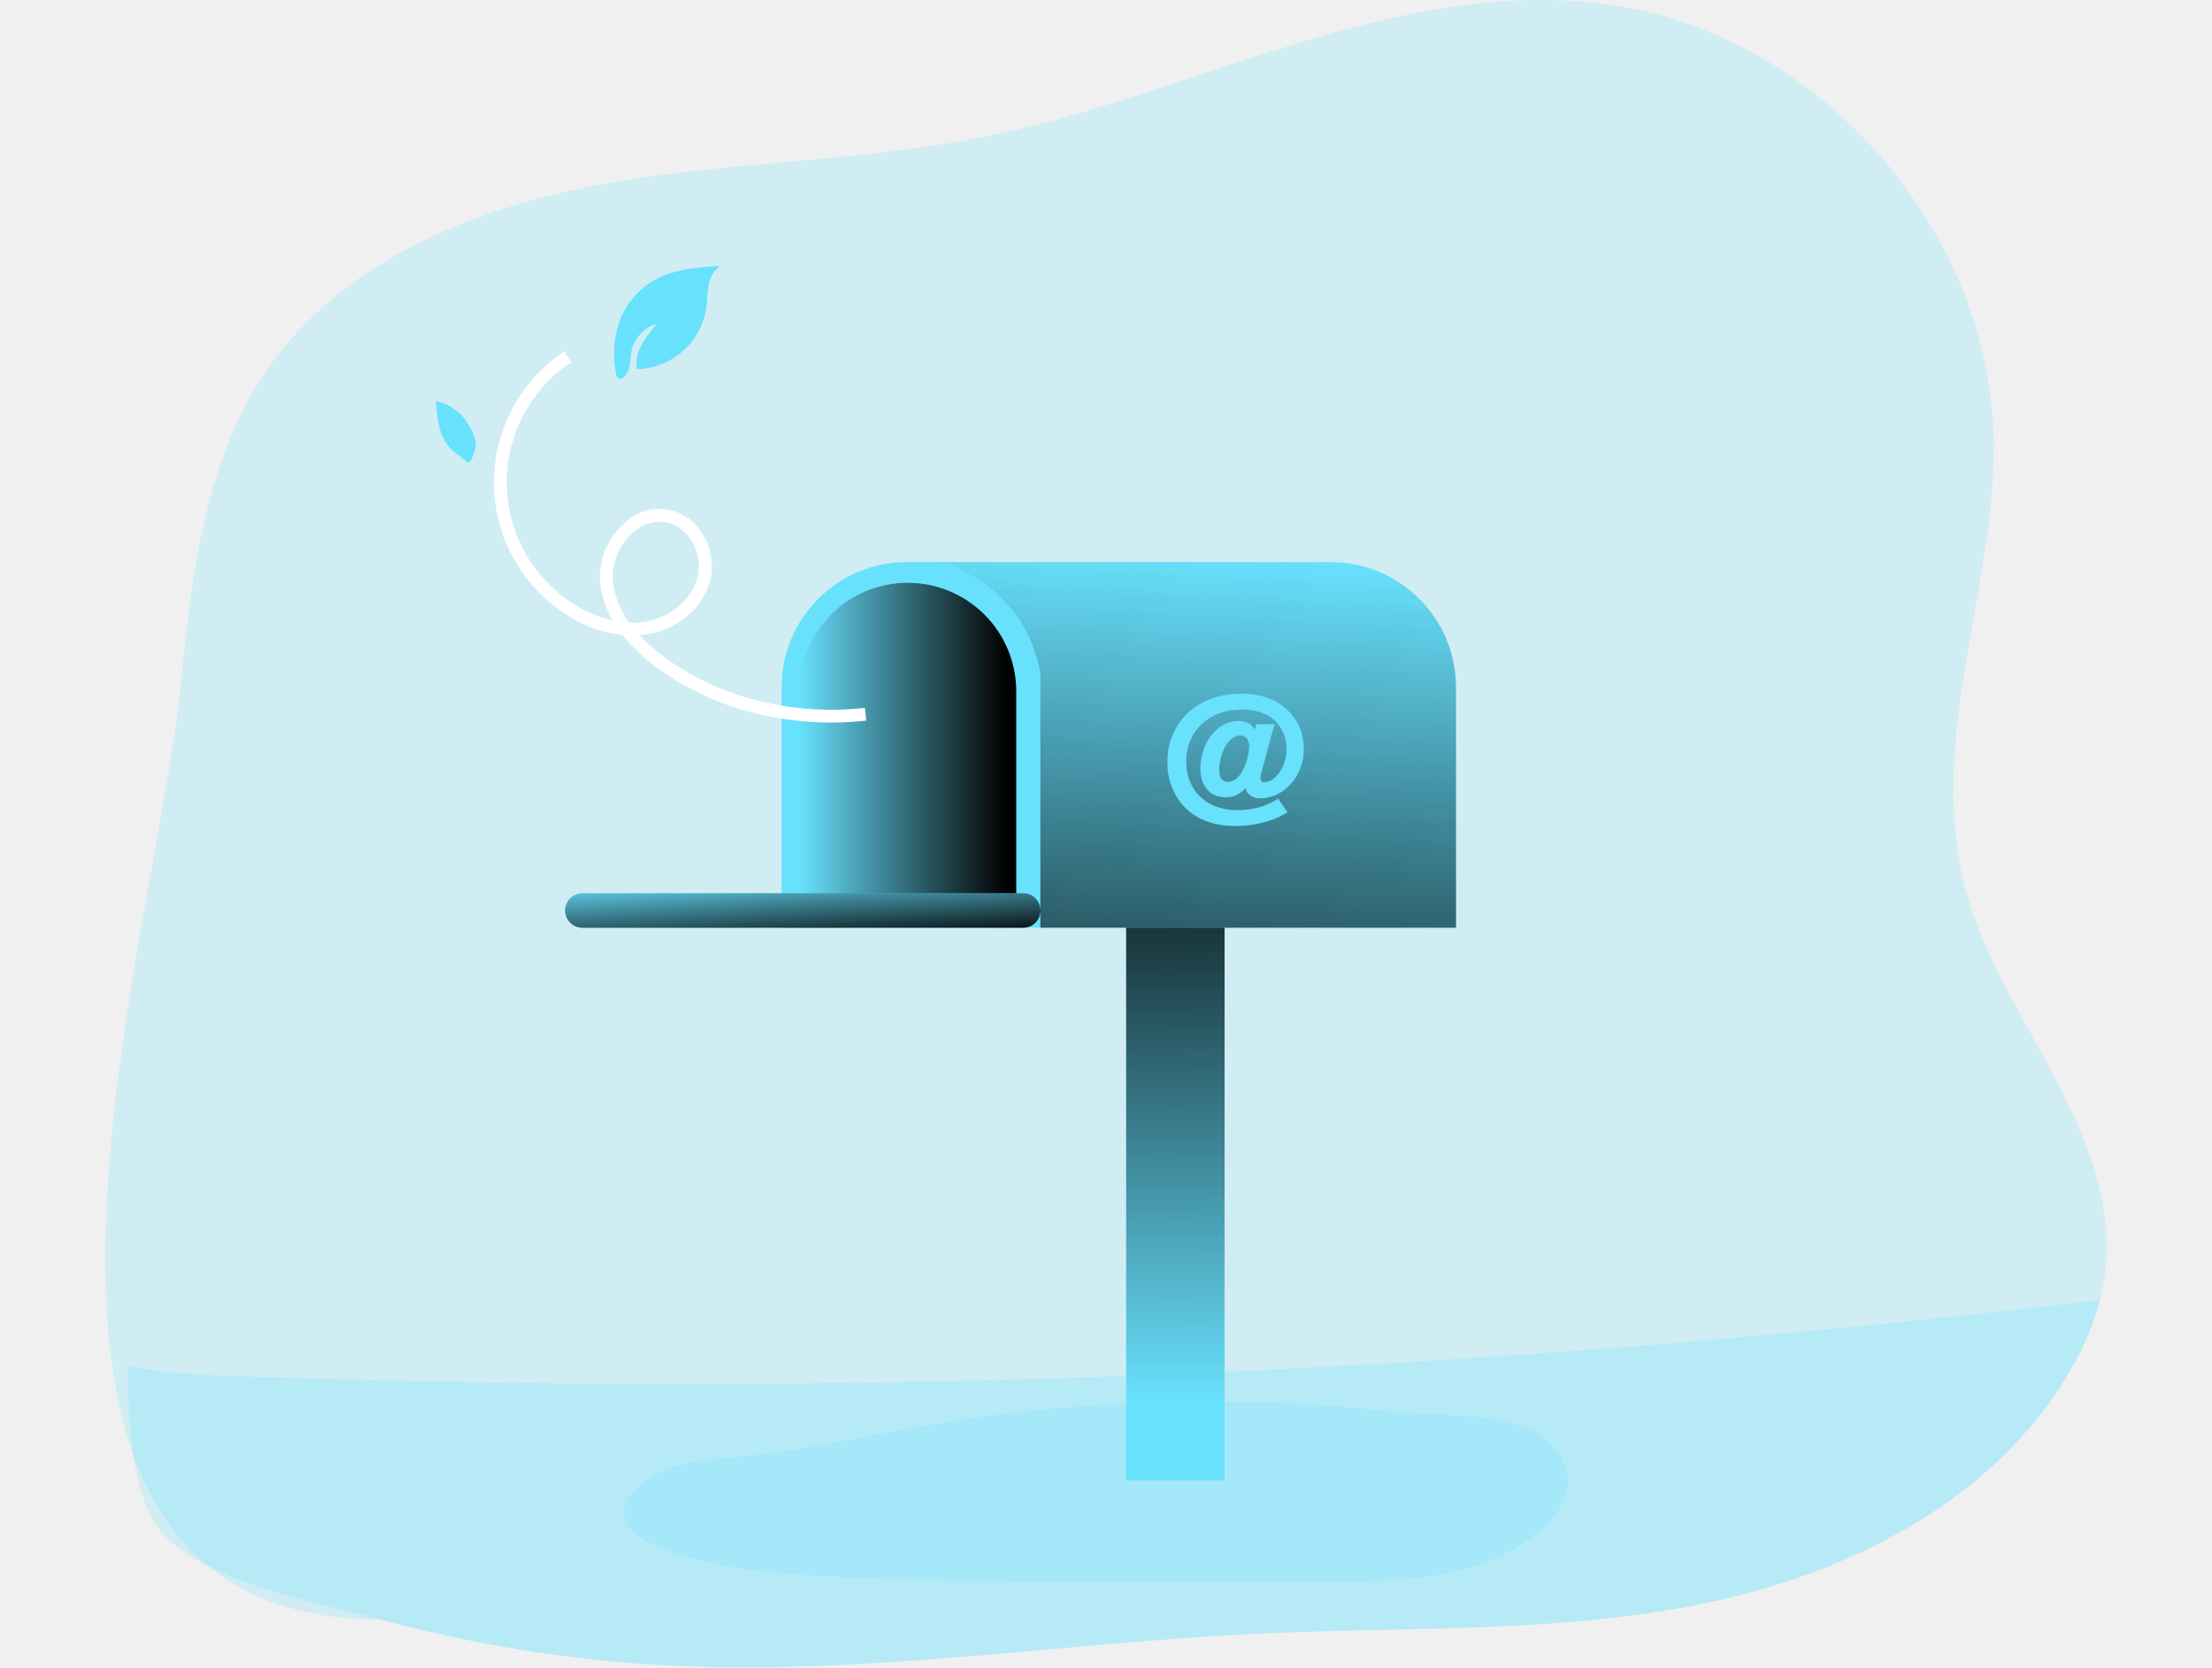
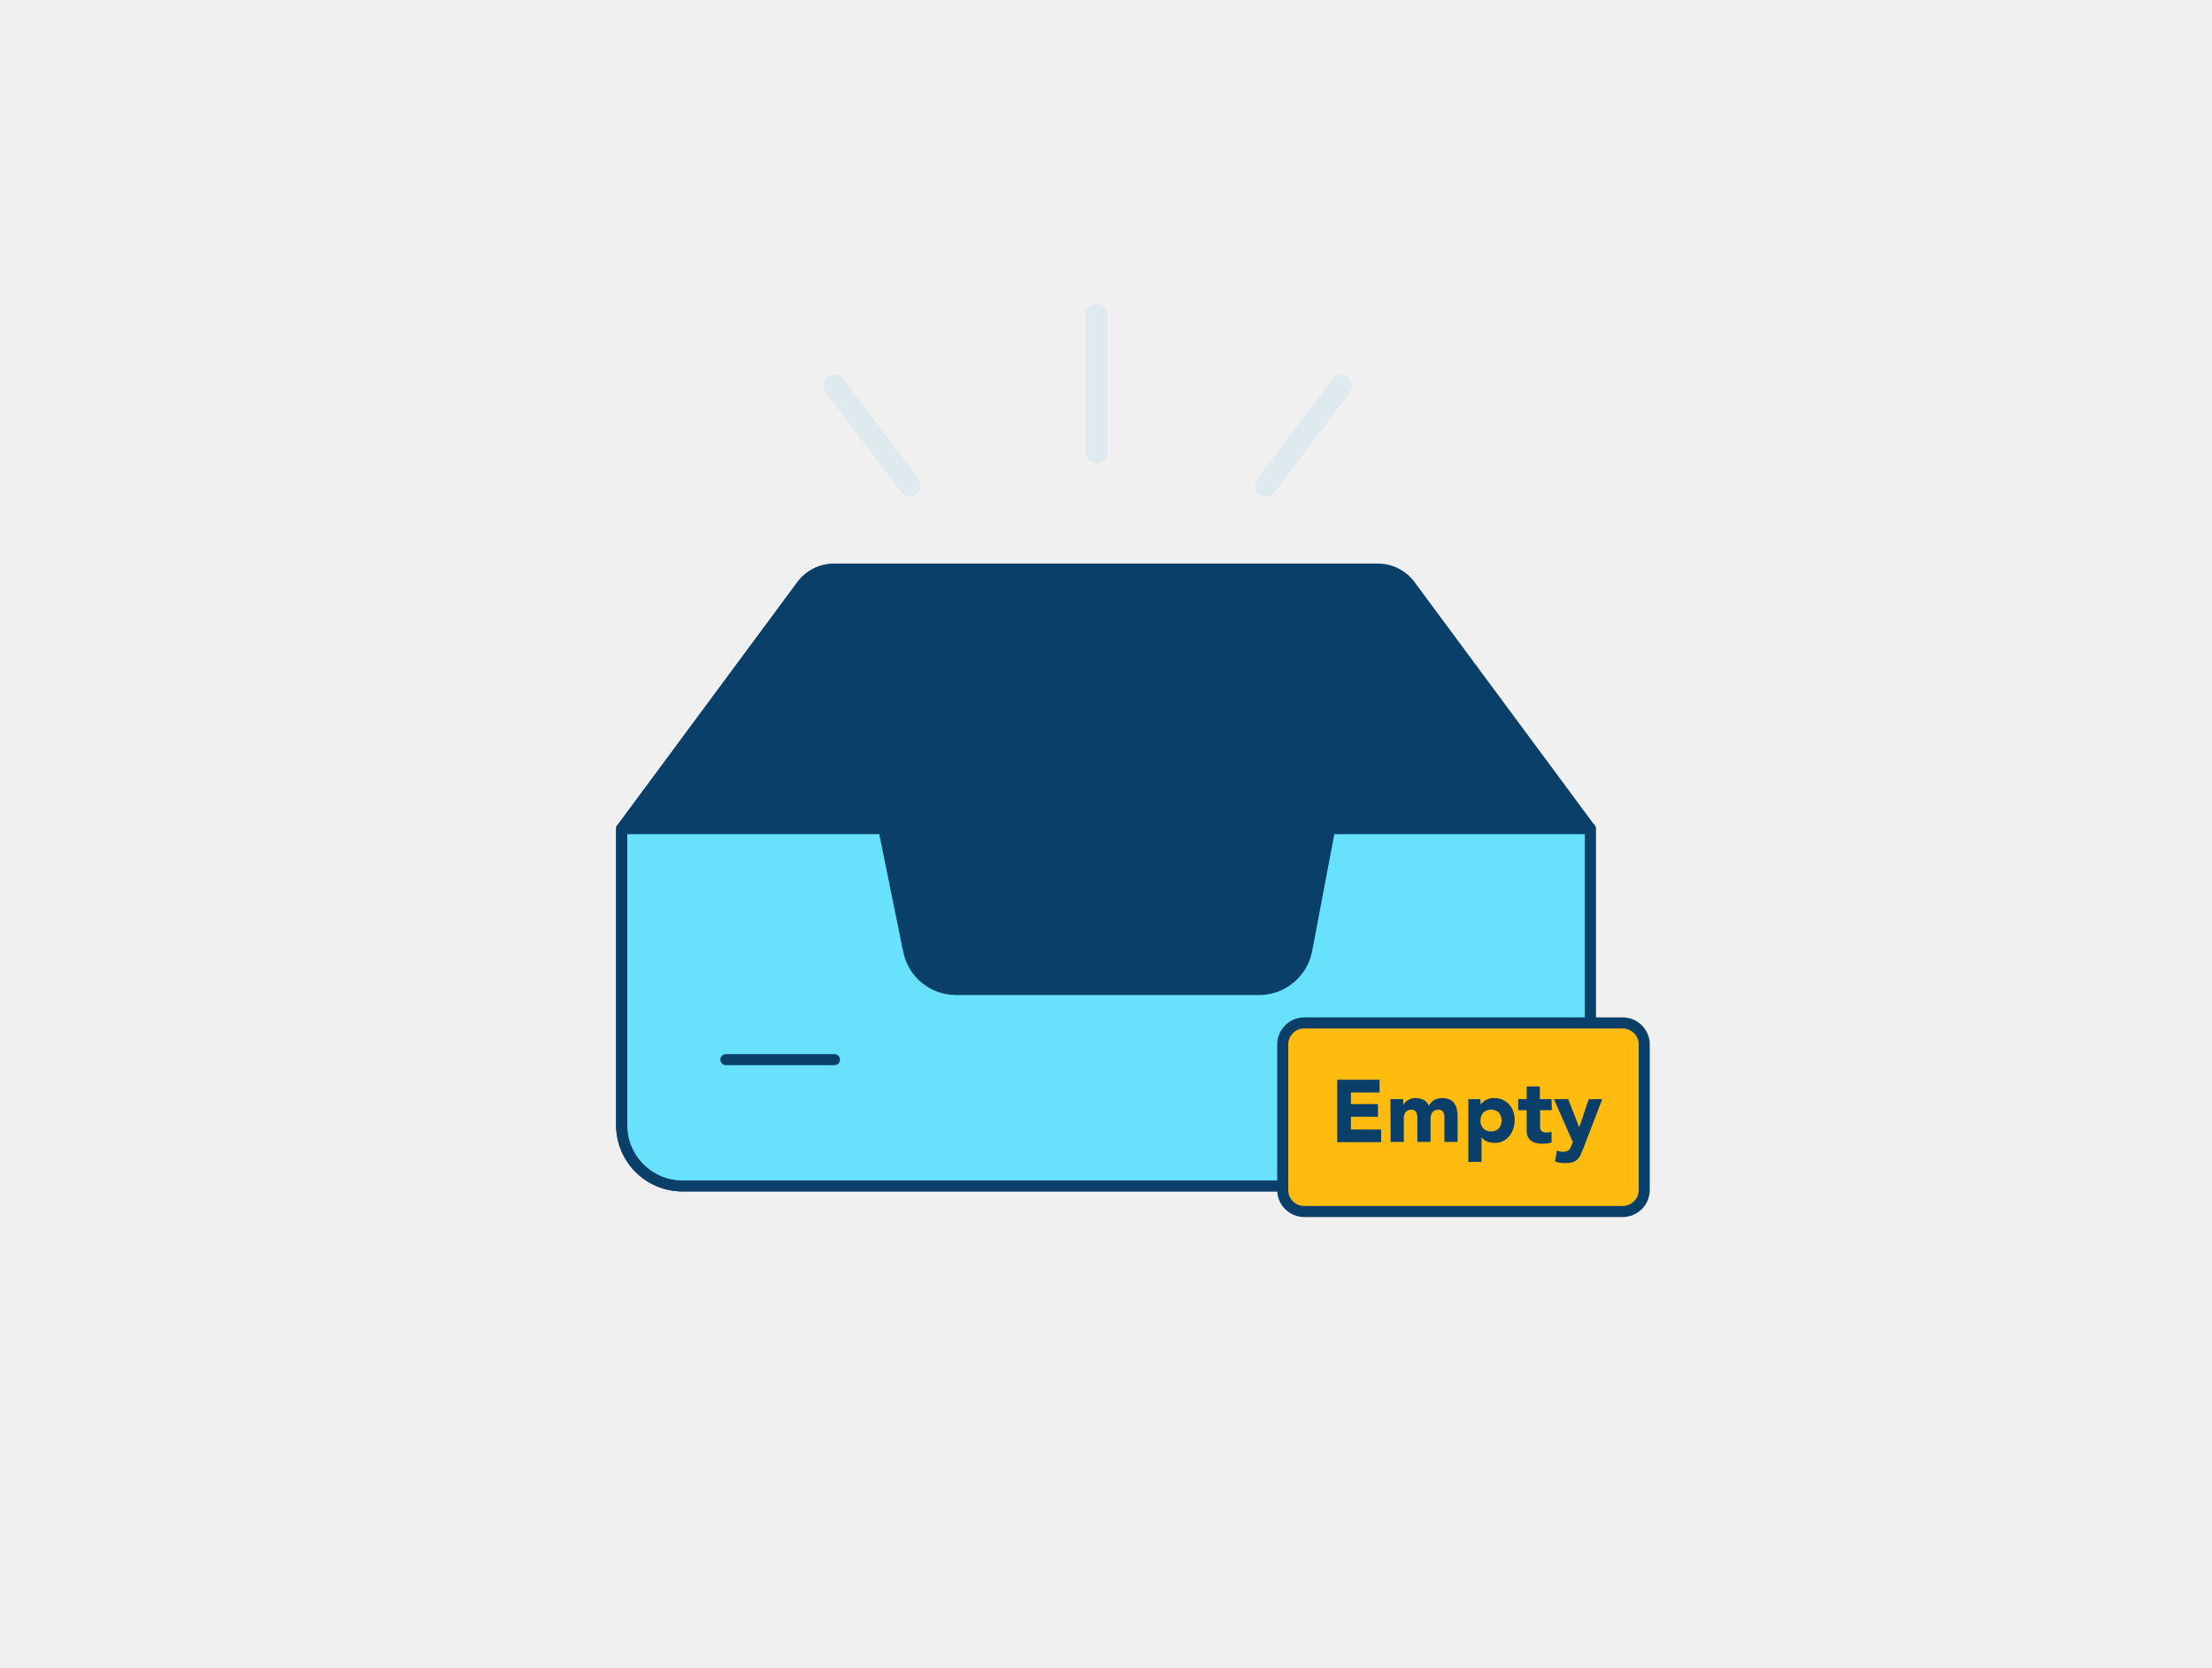
- <svg xmlns="http://www.w3.org/2000/svg" xmlns:xlink="http://www.w3.org/1999/xlink" id="Layer_1" data-name="Layer 1" viewBox="0 0 544.16 453.28" width="406" height="306" class="illustration styles_illustrationTablet__1DWOa">
-   <defs>
-     <linearGradient id="linear-gradient" x1="291.64" y1="380.92" x2="289.63" y2="204.96" gradientUnits="userSpaceOnUse">
-       <stop offset="0" stop-color="#010101" stop-opacity="0" />
-       <stop offset="0.95" stop-color="#010101" />
-     </linearGradient>
-     <linearGradient id="linear-gradient-2" x1="188.63" y1="205.15" x2="247.68" y2="205.15" xlink:href="#linear-gradient" />
-     <linearGradient id="linear-gradient-3" x1="312.7" y1="161.49" x2="302" y2="343.42" xlink:href="#linear-gradient" />
-     <linearGradient id="linear-gradient-4" x1="188.98" y1="236.28" x2="190.32" y2="259.03" xlink:href="#linear-gradient" />
-   </defs>
-   <path d="M556.11,354.92a53.22,53.22,0,0,1-1.56,8.7,74.63,74.63,0,0,1-7.86,18.78c-20.07,35-59.37,55.27-98.92,63.54s-80.38,6.47-120.73,8.32c-54.5,2.47-108.86,11.61-163.36,8.62A368.92,368.92,0,0,1,87.26,450.5c-120.37,0-61.52-183.82-54.6-253.51,3-30,6.48-61.49,23.61-86.33,20.27-29.37,56.16-44,91.27-50.4s71.24-6,106.16-13.37c57-12,112.19-44.27,169.74-35.07,56.45,9,102.26,62.77,102.23,119.94,0,40.13-18.21,80-7.76,120C527,286.45,559.61,317.17,556.11,354.92Z" transform="translate(-12.22 -10.2)" fill="#68e1fd" opacity="0.24" style="isolation: isolate;" />
-   <path d="M554.55,363.62a74.63,74.63,0,0,1-7.86,18.78c-20.07,35-59.37,55.27-98.92,63.54s-80.38,6.47-120.73,8.32c-54.5,2.47-108.86,11.61-163.36,8.62A368.92,368.92,0,0,1,87.26,450.5c-16.73-4.56-51.3-10.5-61.42-26-6.33-9.67-7.37-27.79-7.58-43.06,3.79.6,7.55,1.5,10.85,1.81,11.2,1.08,22.54,1.15,33.77,1.5q35.68,1.14,71.41,1.53,142.22,1.51,284.23-9.36Q486.65,371.68,554.55,363.62Z" transform="translate(-12.22 -10.2)" fill="#68e1fd" opacity="0.24" style="isolation: isolate;" />
-   <rect x="277.56" y="237.48" width="26.76" height="165.03" fill="#68e1fd" />
-   <rect x="277.56" y="237.48" width="26.76" height="165.03" fill="url(#linear-gradient)" />
-   <path d="M379.45,197v65.4H196.1V197A34.08,34.08,0,0,1,230.23,163h115.1A34.11,34.11,0,0,1,379.45,197Z" transform="translate(-12.22 -10.2)" fill="#68e1fd" />
-   <path d="M218.15,158.44h0A29.52,29.52,0,0,1,247.68,188v63.9a0,0,0,0,1,0,0h-59a0,0,0,0,1,0,0V188A29.52,29.52,0,0,1,218.15,158.44Z" fill="url(#linear-gradient-2)" />
-   <path d="M379.46,197V262.4h-113V193.19c-3.37-18.09-16.1-26.4-26.57-30.23H345.34A34.1,34.1,0,0,1,379.46,197Z" transform="translate(-12.22 -10.2)" fill="url(#linear-gradient-3)" />
-   <rect x="125.02" y="242.83" width="129.25" height="9.39" rx="4.69" fill="#68e1fd" />
-   <rect x="125.02" y="242.83" width="129.25" height="9.39" rx="4.69" fill="url(#linear-gradient-4)" />
-   <path d="M232.27,398.24c-15.57,2.78-31,6.39-46.77,7.91-10.22,1-21.5,1.51-28.92,8.62a9.72,9.72,0,0,0-3.29,5.88c-.43,4.92,4.72,8.35,9.31,10.16,13.41,5.3,28,6.82,42.38,7.74,23.45,1.49,47,1.51,70.45,1.53l70,.07c20.66,0,43.6-.84,58.4-15.26,2.93-2.85,5.51-6.37,6-10.43.82-6.58-4.17-12.76-10.2-15.51-10.44-4.77-26.06-3.78-37.44-5-14.79-1.64-29.67-2.54-44.55-2.72A455.74,455.74,0,0,0,232.27,398.24Z" transform="translate(-12.22 -10.2)" fill="#68e1fd" opacity="0.24" style="isolation: isolate;" />
-   <path d="M330.16,207.06c-.25.83-1,3.38-1.21,4.29l-2.5,9.26a5,5,0,0,0-.17,1.25,1,1,0,0,0,1.09,1,4.59,4.59,0,0,0,2.63-1.09c2-1.58,3.37-4.67,3.37-7.88a10.45,10.45,0,0,0-4.79-9.05,14.74,14.74,0,0,0-7.47-1.75c-8.8,0-15,5.83-15,14.09,0,8,5.54,13.27,13.93,13.27a22.46,22.46,0,0,0,6.38-.92,18.34,18.34,0,0,0,4.67-2.21l2.55,3.67a19.44,19.44,0,0,1-5.22,2.42,29.92,29.92,0,0,1-8.84,1.34c-5.88,0-10.47-1.67-13.77-5A17.17,17.17,0,0,1,301,217.49a18,18,0,0,1,5.08-13c3.84-3.84,8.89-5.72,15.35-5.72,9.72,0,16.65,6.26,16.65,15a14.09,14.09,0,0,1-4,10.05,11.22,11.22,0,0,1-7.8,3.42,4.11,4.11,0,0,1-3.59-1.62,3.09,3.09,0,0,1-.38-1.3,6.77,6.77,0,0,1-5.59,2.63c-4.13,0-6.76-3.09-6.76-7.84,0-7,4.64-12.89,10.18-12.89,2.34,0,3.51.58,4.63,2.34l.42-1.46Zm-8.59,12.39a15.52,15.52,0,0,0,1.67-6.43c0-1.71-1-2.88-2.42-2.88s-3.05,1.05-4.09,3a14.46,14.46,0,0,0-1.67,6.25c0,2.21.84,3.38,2.42,3.38S320.48,221.57,321.57,219.45Z" transform="translate(-12.22 -10.2)" fill="#68e1fd" />
-   <path d="M209.55,206.64c-17.47,0-34.4-5.3-47.55-15.07a48.68,48.68,0,0,1-9.16-8.73A34.33,34.33,0,0,1,138.73,178,42.67,42.67,0,0,1,137,105.76l1.92,2.9A39.18,39.18,0,0,0,140.51,175a32.39,32.39,0,0,0,9.66,3.89,25,25,0,0,1-3.46-11.12,19.65,19.65,0,0,1,6.74-15.43,13.49,13.49,0,0,1,21,2.85,16.41,16.41,0,0,1,2.36,12.29c-1.61,7.33-8.16,13.36-16.31,15a24.61,24.61,0,0,1-3,.41,48.16,48.16,0,0,0,6.61,5.88c14.84,11,34.76,16.08,54.63,13.87l.38,3.46A84.81,84.81,0,0,1,209.55,206.64Zm-54.88-27.16a24,24,0,0,0,5.11-.4c6.71-1.35,12.29-6.41,13.59-12.32a13.07,13.07,0,0,0-1.88-9.66,10,10,0,0,0-15.77-2.1,16,16,0,0,0-5.54,12.59A22.8,22.8,0,0,0,154.67,179.48Z" transform="translate(-12.22 -10.2)" fill="#fff" />
-   <path d="M151.68,98.61a21.57,21.57,0,0,1,9.06-11.83c5.46-3.37,12.16-3.88,18.56-4.31A8.49,8.49,0,0,0,176.21,88c-.39,2.14-.35,4.34-.68,6.49a19.55,19.55,0,0,1-18.78,16.07c-.85-4.59,2.41-8.82,5.47-12.35a10,10,0,0,0-7,7.71,39.61,39.61,0,0,1-.63,4.5c-.28.93-1.53,3.18-2.81,2.7-.93-.35-1-3.75-1.11-4.6A25,25,0,0,1,151.68,98.61Z" transform="translate(-12.22 -10.2)" fill="#68e1fd" />
-   <path d="M102.13,119.25a37.48,37.48,0,0,0,1,7.32,12.56,12.56,0,0,0,3.68,6.28,41.52,41.52,0,0,1,3.66,2.89.52.52,0,0,0,.27.2c1.15.3,2.27-4.27,2.25-5.06a11.59,11.59,0,0,0-1.81-4.86A13.31,13.31,0,0,0,102.13,119.25Z" transform="translate(-12.22 -10.2)" fill="#68e1fd" />
+ <svg xmlns="http://www.w3.org/2000/svg" viewBox="0 0 400 300" width="406" height="306" class="illustration styles_illustrationTablet__1DWOa">
+   <g id="_296_empty_inbox_outline" data-name="#296_empty_inbox_outline">
+     <path d="M287.57,149.09l-32.58-44a7.2,7.2,0,0,0-5.8-2.92H150.81a7.2,7.2,0,0,0-5.8,2.92l-32.58,44v53.62a11,11,0,0,0,11,11H276.59a11,11,0,0,0,11-11Z" fill="#093f68" />
+     <path d="M276.59,214.69H123.41a12,12,0,0,1-12-12V149.09a1,1,0,0,1,.19-.6l32.58-44a8.26,8.26,0,0,1,6.61-3.33h98.38a8.26,8.26,0,0,1,6.61,3.33l32.58,44a1,1,0,0,1,.19.6v53.62A12,12,0,0,1,276.59,214.69ZM113.43,149.42v53.29a10,10,0,0,0,10,10H276.59a10,10,0,0,0,10-10V149.42l-32.38-43.75a6.25,6.25,0,0,0-5-2.52H150.81a6.25,6.25,0,0,0-5,2.52Z" fill="#093f68" />
+     <path d="M287.57,149.09v53.62a11,11,0,0,1-11,11H123.41a11,11,0,0,1-11-11V149.09h47.41l4.46,22a8.75,8.75,0,0,0,8.58,7h54.84a8.78,8.78,0,0,0,8.62-7.15l4.12-21.91Z" fill="#68e1fd" />
+     <path d="M276.58,214.69H123.41a12,12,0,0,1-12-12V149.09a1,1,0,0,1,1-1h47.41a1,1,0,0,1,1,.8l4.46,22a7.77,7.77,0,0,0,7.6,6.23h54.84a7.77,7.77,0,0,0,7.63-6.34l4.12-21.91a1,1,0,0,1,1-.81h47.11a1,1,0,0,1,1,1v53.62A12,12,0,0,1,276.58,214.69Zm-163.15-64.6v52.62a10,10,0,0,0,10,10H276.58a10,10,0,0,0,10-10V150.09H241.29l-4,21.09a9.78,9.78,0,0,1-9.6,8H172.88a9.77,9.77,0,0,1-9.56-7.83L159,150.09Z" fill="#093f68" />
+     <path d="M150.9,191.86H131.26a1,1,0,0,1,0-2H150.9a1,1,0,0,1,0,2Z" fill="#093f68" />
+     <path d="M164.5,89a2,2,0,0,1-1.59-.8l-13.61-18a2,2,0,0,1,3.2-2.41l13.6,18a2,2,0,0,1-.39,2.8A2,2,0,0,1,164.5,89Z" fill="#dfeaef" />
+     <path d="M228.94,89a2.05,2.05,0,0,1-1.21-.41,2,2,0,0,1-.39-2.8l13.61-18a2,2,0,0,1,3.19,2.41l-13.6,18A2,2,0,0,1,228.94,89Z" fill="#dfeaef" />
+     <path d="M198.29,83a2,2,0,0,1-2-2V56.15a2,2,0,0,1,4,0V81A2,2,0,0,1,198.29,83Z" fill="#dfeaef" />
+     <rect x="231.96" y="184.22" width="65.37" height="34.09" rx="3.89" fill="#ffbc0e" />
+     <path d="M293.44,219.32H235.85a4.9,4.9,0,0,1-4.89-4.89V188.11a4.9,4.9,0,0,1,4.89-4.89h57.59a4.9,4.9,0,0,1,4.89,4.89v26.32A4.9,4.9,0,0,1,293.44,219.32Zm-57.59-34.1a2.89,2.89,0,0,0-2.89,2.89v26.32a2.89,2.89,0,0,0,2.89,2.89h57.59a2.9,2.9,0,0,0,2.89-2.89V188.11a2.9,2.9,0,0,0-2.89-2.89Z" fill="#093f68" />
+     <path d="M241.81,194.5h7.66v2.3h-5.18v2.1h4.89v2.29h-4.89v2.3h5.46v2.29h-7.94Z" fill="#093f68" />
+     <path d="M251.44,198h2.3v1.05h0a1.59,1.59,0,0,1,.32-.44,2,2,0,0,1,.49-.4,3,3,0,0,1,.65-.29,2.92,2.92,0,0,1,.8-.11,3.06,3.06,0,0,1,1.44.33,2.15,2.15,0,0,1,.95,1.06,2.55,2.55,0,0,1,1-1.07,3.46,3.46,0,0,1,2.77-.06,2.27,2.27,0,0,1,.84.72,3,3,0,0,1,.45,1.07,6,6,0,0,1,.13,1.31v4.57h-2.39v-4.51a1.83,1.83,0,0,0-.23-.93.87.87,0,0,0-.82-.39,1.54,1.54,0,0,0-.69.14,1.1,1.1,0,0,0-.45.37,1.67,1.67,0,0,0-.24.56,2.87,2.87,0,0,0-.07.67v4.09h-2.39v-4.09c0-.14,0-.31,0-.51a1.94,1.94,0,0,0-.12-.58,1,1,0,0,0-.31-.46,1,1,0,0,0-.63-.19,1.47,1.47,0,0,0-.74.17,1.1,1.1,0,0,0-.44.44,1.86,1.86,0,0,0-.2.63,5.87,5.87,0,0,0,0,.74v3.85h-2.39Z" fill="#093f68" />
+     <path d="M265.52,198h2.2v1h0a2.4,2.4,0,0,1,.38-.42,2.2,2.2,0,0,1,.54-.39,3.66,3.66,0,0,1,.67-.29,2.9,2.9,0,0,1,.79-.11,4.13,4.13,0,0,1,1.56.29,3.74,3.74,0,0,1,1.2.83,3.79,3.79,0,0,1,.77,1.27,4.61,4.61,0,0,1,.27,1.61,5,5,0,0,1-.24,1.55,4.25,4.25,0,0,1-.71,1.31,3.36,3.36,0,0,1-1.1.92,3.13,3.13,0,0,1-1.48.34,4,4,0,0,1-1.4-.23,2.18,2.18,0,0,1-1.06-.79h0v4.46h-2.39Zm2.2,3.87a2,2,0,0,0,.5,1.42,1.85,1.85,0,0,0,1.41.54,1.82,1.82,0,0,0,1.41-.54,2.27,2.27,0,0,0,0-2.84,1.82,1.82,0,0,0-1.41-.54,1.85,1.85,0,0,0-1.41.54A2,2,0,0,0,267.72,201.91Z" fill="#093f68" />
+     <path d="M280.61,200H278.5v2.58a3.45,3.45,0,0,0,0,.58,1.08,1.08,0,0,0,.14.46.76.76,0,0,0,.34.29,1.48,1.48,0,0,0,.61.11c.13,0,.3,0,.51,0a.88.88,0,0,0,.47-.19v2a3.44,3.44,0,0,1-.83.19,6.15,6.15,0,0,1-.85.05,4.33,4.33,0,0,1-1.11-.13,2.5,2.5,0,0,1-.89-.4,1.86,1.86,0,0,1-.6-.73,2.47,2.47,0,0,1-.22-1.08V200h-1.53V198h1.53v-2.29h2.39V198h2.11Z" fill="#093f68" />
+     <path d="M286.28,207c-.16.41-.32.78-.47,1.1a2.35,2.35,0,0,1-.56.8,2.19,2.19,0,0,1-.87.5,4.75,4.75,0,0,1-1.38.16,5.63,5.63,0,0,1-1.79-.28l.32-2a2.71,2.71,0,0,0,1.11.24,2,2,0,0,0,.66-.09,1,1,0,0,0,.42-.26,1.5,1.5,0,0,0,.28-.4l.24-.56.17-.45L281,198h2.58l2,5.11h0l1.71-5.11h2.45Z" fill="#093f68" />
+   </g>
</svg>
